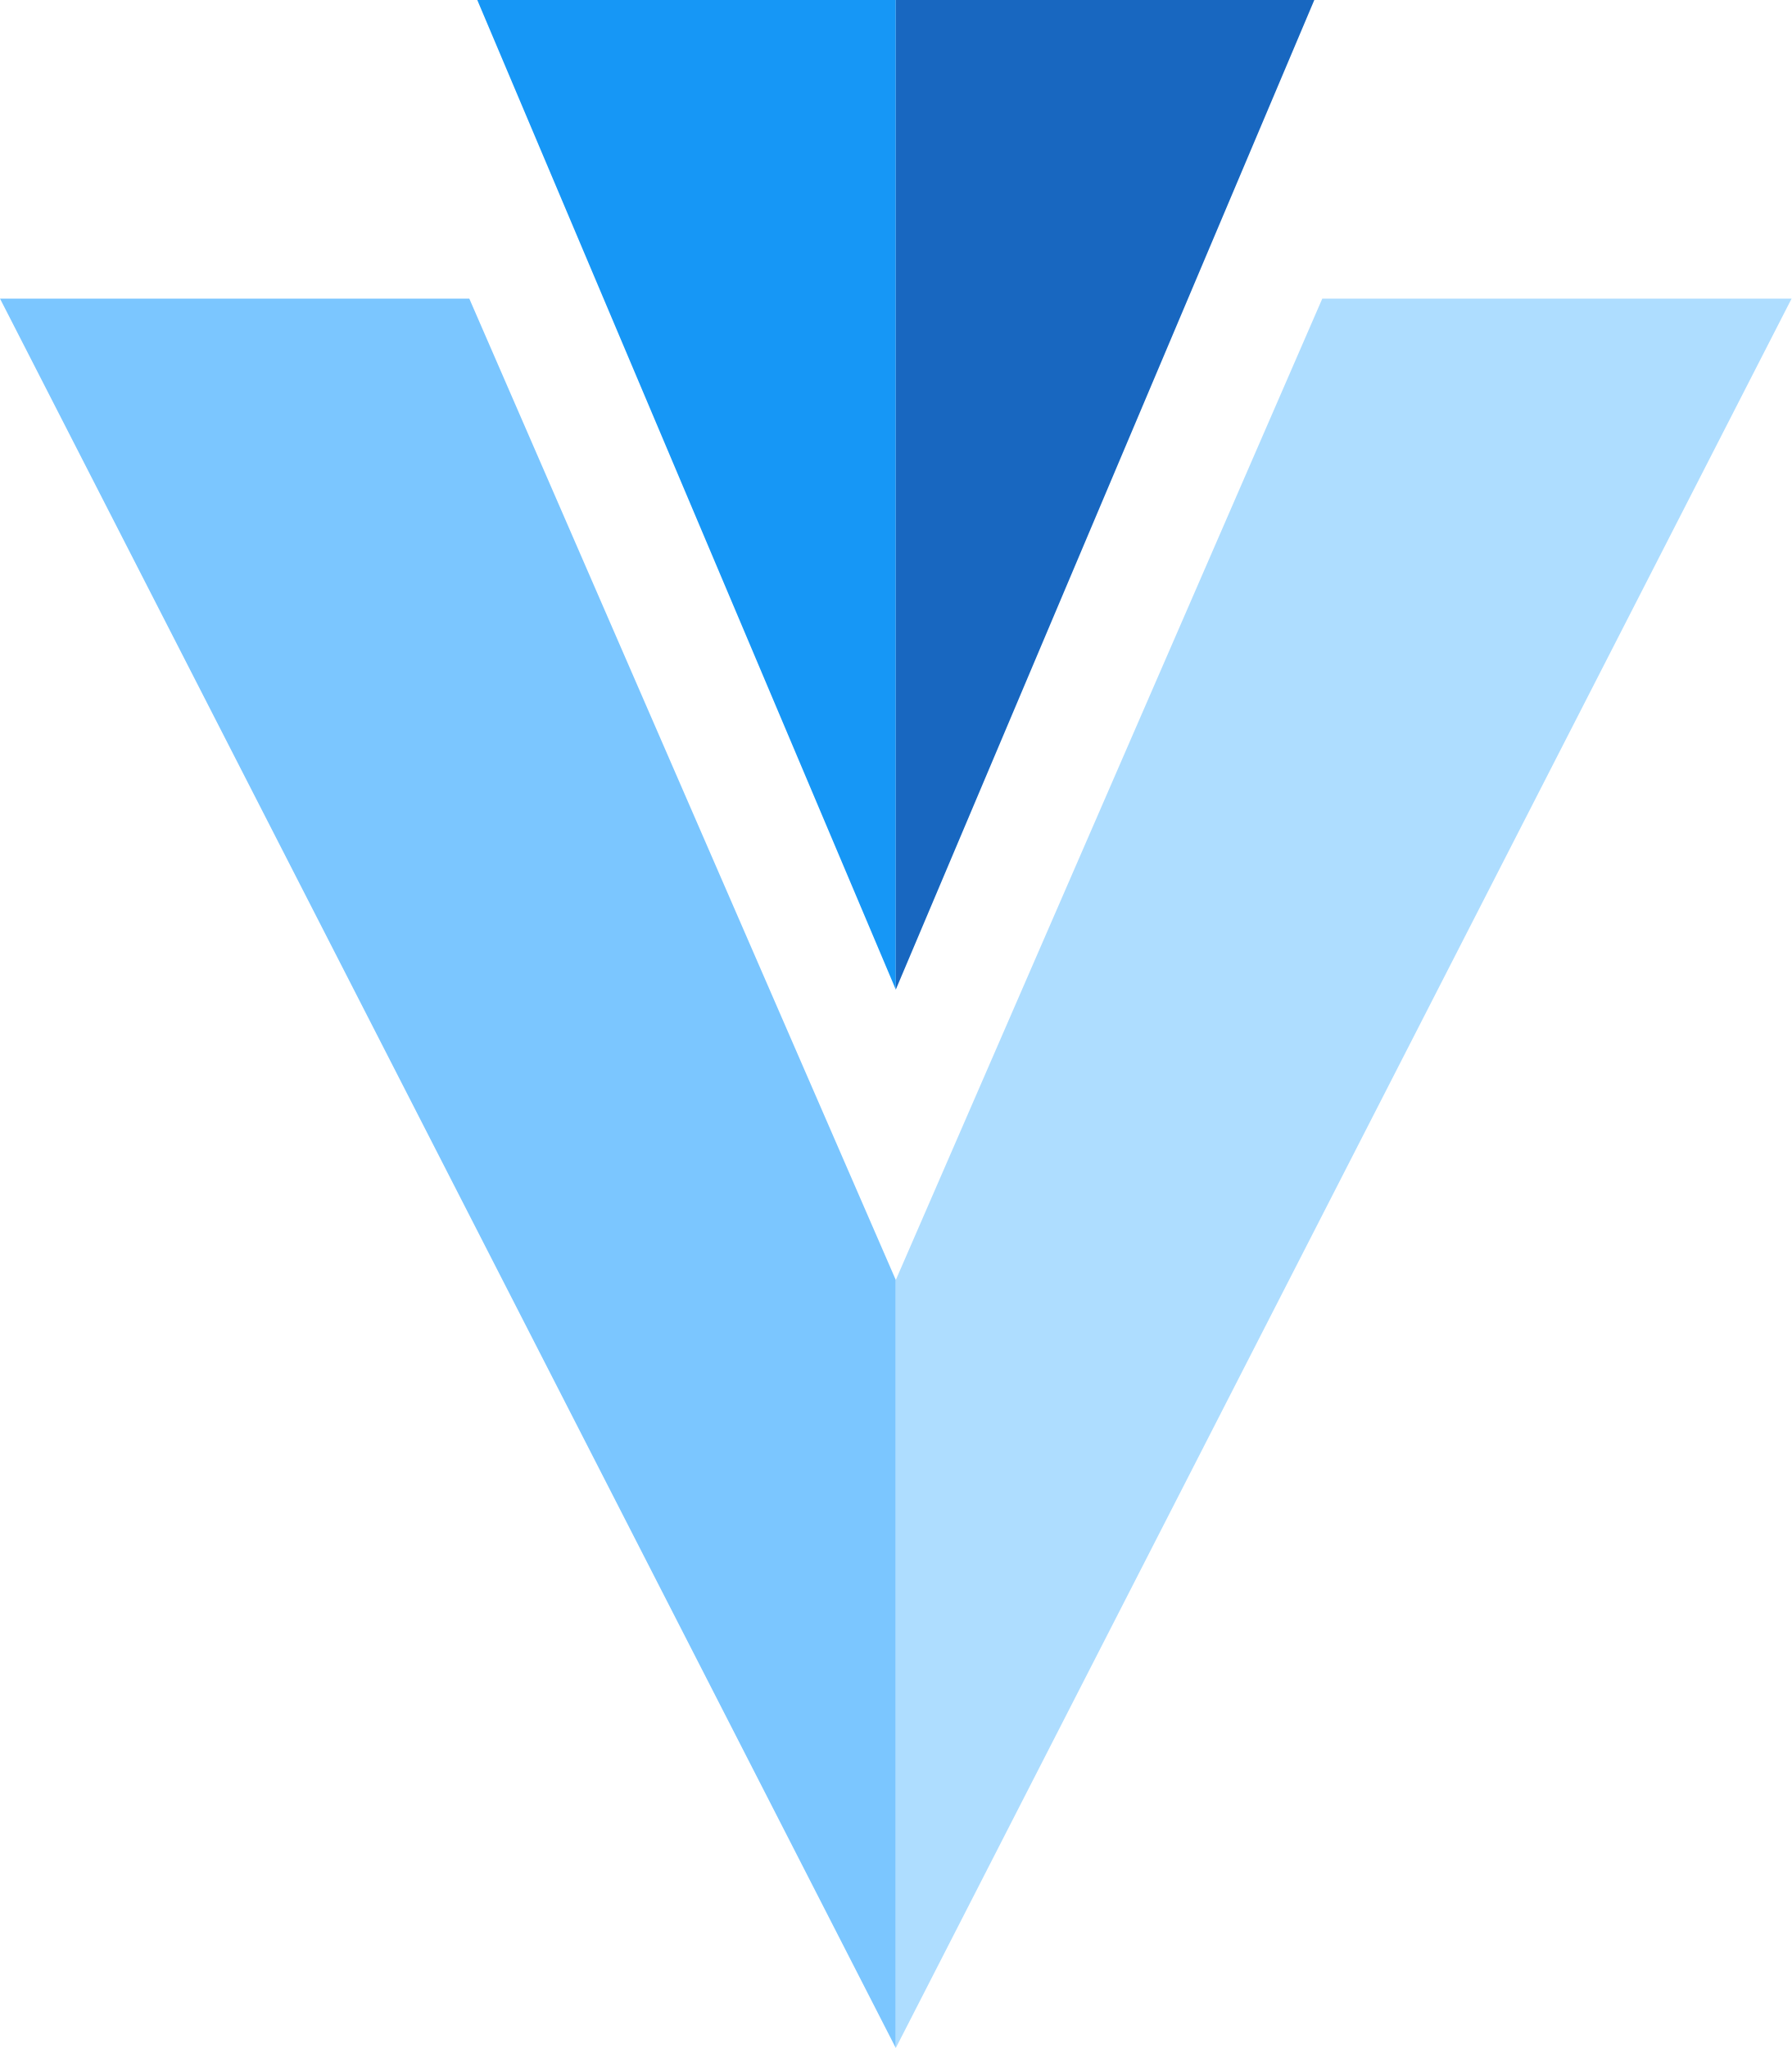
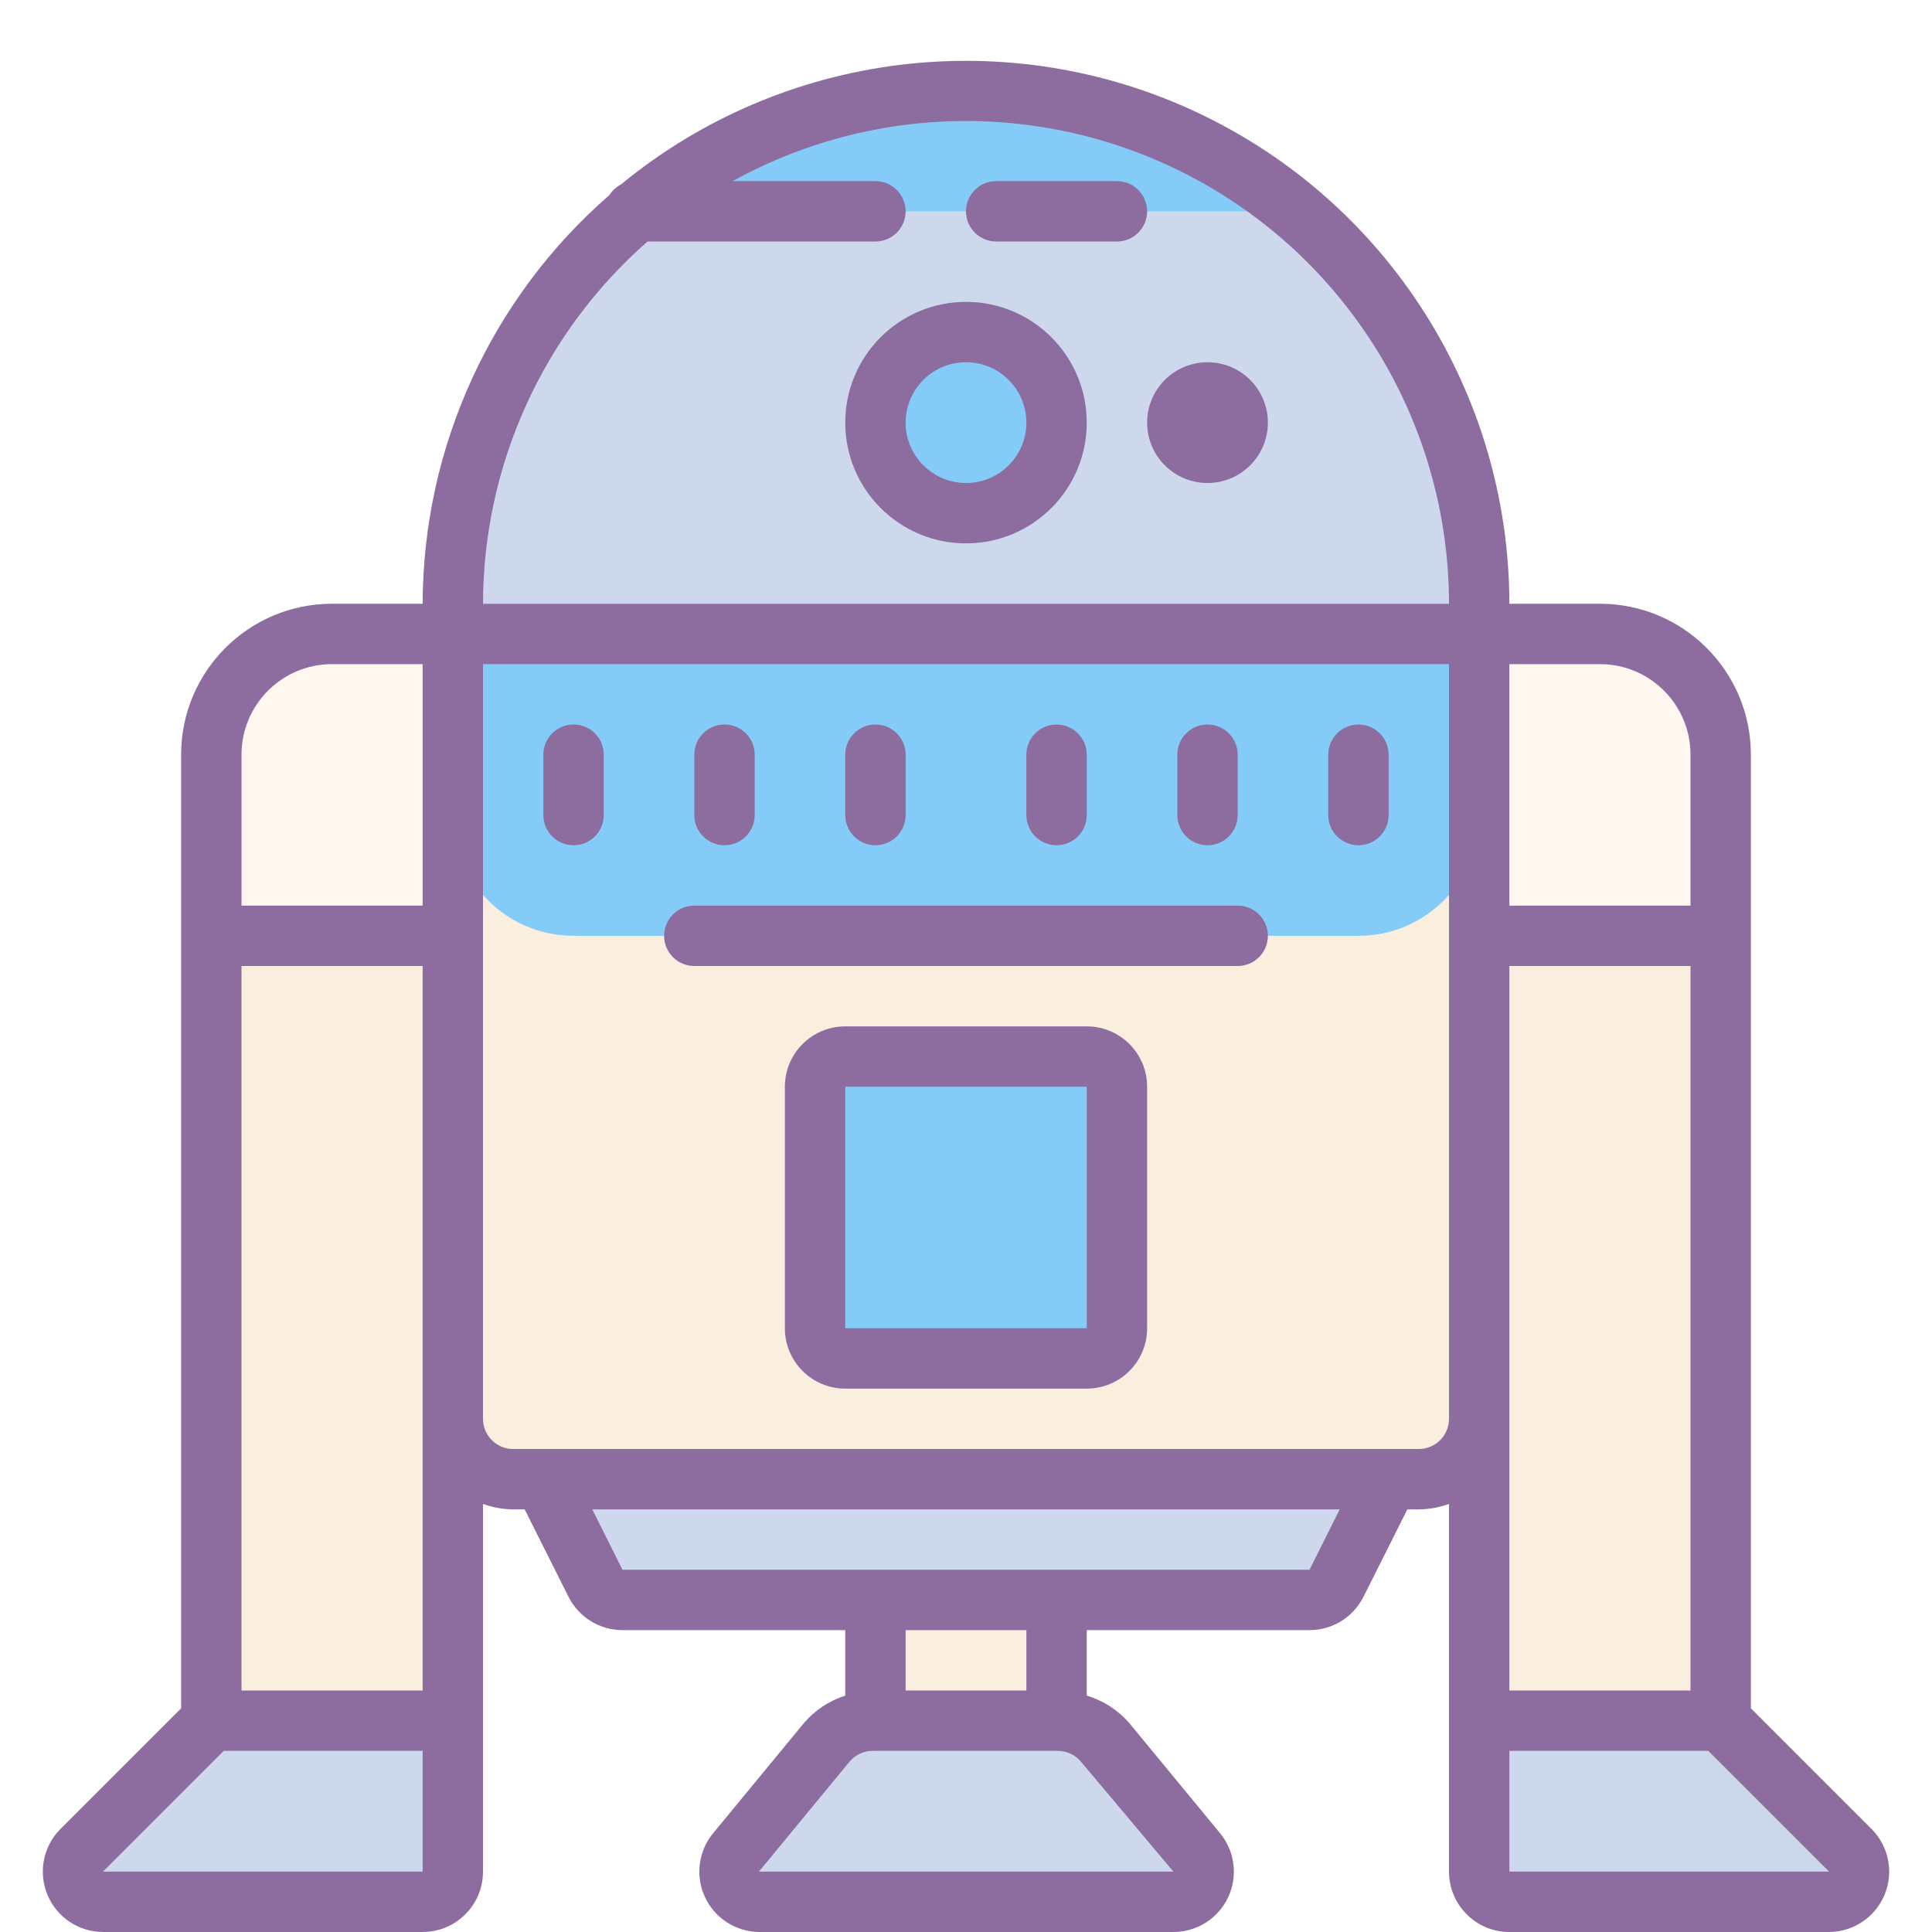
- <svg xmlns="http://www.w3.org/2000/svg" id="Layer_1" data-name="Layer 1" viewBox="0 0 87.5 100">
-   <defs>
-     <style>.cls-1{fill:#1697f6;}.cls-2{fill:#7bc6ff;}.cls-3{fill:#1867c0;}.cls-4{fill:#aeddff;}</style>
-   </defs>
-   <polyline class="cls-1" points="43.75 0 23.31 0 43.75 48.32" />
-   <polygon class="cls-2" points="43.75 62.5 43.75 100 0 14.58 22.92 14.58 43.75 62.5" />
-   <polyline class="cls-3" points="43.75 0 64.19 0 43.75 48.32" />
-   <polygon class="cls-4" points="64.58 14.58 87.5 14.58 43.75 100 43.75 62.5 64.58 14.58" />
+ <svg xmlns="http://www.w3.org/2000/svg" viewBox="0 0 64 64" width="64px" height="64px">
+   <path fill="#ced8ed" d="M49,20H15A17,17,0,0,1,42,6.26,16.54,16.54,0,0,1,44,8,16.93,16.93,0,0,1,49,20Z" />
+   <path fill="#faefde" d="M15 21H49V49H15zM11 21h4a0 0 0 0 1 0 0V57a0 0 0 0 1 0 0H7a0 0 0 0 1 0 0V25A4 4 0 0 1 11 21z" />
+   <path fill="#85cbf8" d="M15 21H49a0 0 0 0 1 0 0v6a4 4 0 0 1-4 4H19a4 4 0 0 1-4-4V21A0 0 0 0 1 15 21zM32 11A3 3 0 1 0 32 17 3 3 0 1 0 32 11z" />
+   <path fill="#faefde" d="M49,21h4a4,4,0,0,1,4,4V57a0,0,0,0,1,0,0H49a0,0,0,0,1,0,0V21A0,0,0,0,1,49,21Z" />
+   <path fill="#fff7f0" d="M49,21h4a4,4,0,0,1,4,4v6a0,0,0,0,1,0,0H49a0,0,0,0,1,0,0V21A0,0,0,0,1,49,21Z" />
+   <path fill="#fff7f0" d="M7,21h8a0,0,0,0,1,0,0v6a4,4,0,0,1-4,4H7a0,0,0,0,1,0,0V21A0,0,0,0,1,7,21Z" transform="rotate(180 11 26)" />
+   <path fill="#85cbf8" d="M42,6.26V7H22V6.26a17,17,0,0,1,20,0Z" />
+   <path fill="#ced8ed" d="M46,49H18l1.72,3.45a1,1,0,0,0,.89.55H43.38a1,1,0,0,0,.89-.55Z" />
+   <rect width="10" height="10" x="27" y="35" fill="#85cbf8" rx="1" ry="1" />
+   <path fill="#ced8ed" d="M60.59 63H50a1 1 0 0 1-1-1V57h8l4.29 4.29A1 1 0 0 1 60.59 63zM38.86 63H25.14a1 1 0 0 1-.77-1.64l3-3.64A2 2 0 0 1 28.94 57h6.13a2 2 0 0 1 1.54.72l3 3.64A1 1 0 0 1 38.86 63zM3.41 63H14a1 1 0 0 0 1-1V57H7L2.71 61.29A1 1 0 0 0 3.41 63z" />
+   <path fill="#faefde" d="M29 53H35V57H29z" />
+   <path fill="#8d6c9f" d="M29 28a1 1 0 0 0 1-1V25a1 1 0 0 0-2 0v2A1 1 0 0 0 29 28zM35 28a1 1 0 0 0 1-1V25a1 1 0 0 0-2 0v2A1 1 0 0 0 35 28zM40 28a1 1 0 0 0 1-1V25a1 1 0 0 0-2 0v2A1 1 0 0 0 40 28zM45 24a1 1 0 0 0-1 1v2a1 1 0 0 0 2 0V25A1 1 0 0 0 45 24zM19 24a1 1 0 0 0-1 1v2a1 1 0 0 0 2 0V25A1 1 0 0 0 19 24zM24 28a1 1 0 0 0 1-1V25a1 1 0 0 0-2 0v2A1 1 0 0 0 24 28zM37 6H33a1 1 0 0 0 0 2h4a1 1 0 0 0 0-2zM41 30H23a1 1 0 0 0 0 2H41a1 1 0 0 0 0-2zM32 10a4 4 0 1 0 4 4A4 4 0 0 0 32 10zm0 6a2 2 0 1 1 2-2A2 2 0 0 1 32 16zM40 12A2 2 0 1 0 40 16 2 2 0 1 0 40 12zM36 34H28a2 2 0 0 0-2 2v8a2 2 0 0 0 2 2h8a2 2 0 0 0 2-2V36A2 2 0 0 0 36 34zM28 44V36h8v8z" />
+   <path fill="#8d6c9f" d="M62,60.59l-4-4V25a5,5,0,0,0-5-5H50A18,18,0,0,0,20.57,6.11a1,1,0,0,0-.38.35A18,18,0,0,0,14,20H11a5,5,0,0,0-5,5V56.59l-4,4A2,2,0,0,0,3.41,64H14a2,2,0,0,0,2-2V49.82A3,3,0,0,0,17,50h.38l1.45,2.89A2,2,0,0,0,20.62,54H28v2.17a3,3,0,0,0-1.37.91l-3,3.64A2,2,0,0,0,25.13,64H38.87a2,2,0,0,0,1.54-3.28l-3-3.64A3,3,0,0,0,36,56.17V54h7.38a2,2,0,0,0,1.79-1.11L46.62,50H47a3,3,0,0,0,1-.18V62a2,2,0,0,0,2,2H60.59A2,2,0,0,0,62,60.59ZM53,22a3,3,0,0,1,3,3v5H50V22ZM21.45,8H29a1,1,0,0,0,0-2H24.27A16,16,0,0,1,48,20H16A16,16,0,0,1,21.45,8ZM11,22h3v8H8V25A3,3,0,0,1,11,22Zm3,40H3.41l4-4H14ZM8,56V32h6V56Zm30.87,6H25.14l3-3.64a1,1,0,0,1,.77-.36h6.13a1,1,0,0,1,.77.36ZM34,56H30V54h4Zm9.38-4H20.62l-1-2H44.38ZM47,48H17a1,1,0,0,1-1-1V22H48V47A1,1,0,0,1,47,48Zm3-1V32h6V56H50ZM60.59,62H50V58h6.59l4,4Z" />
</svg>
